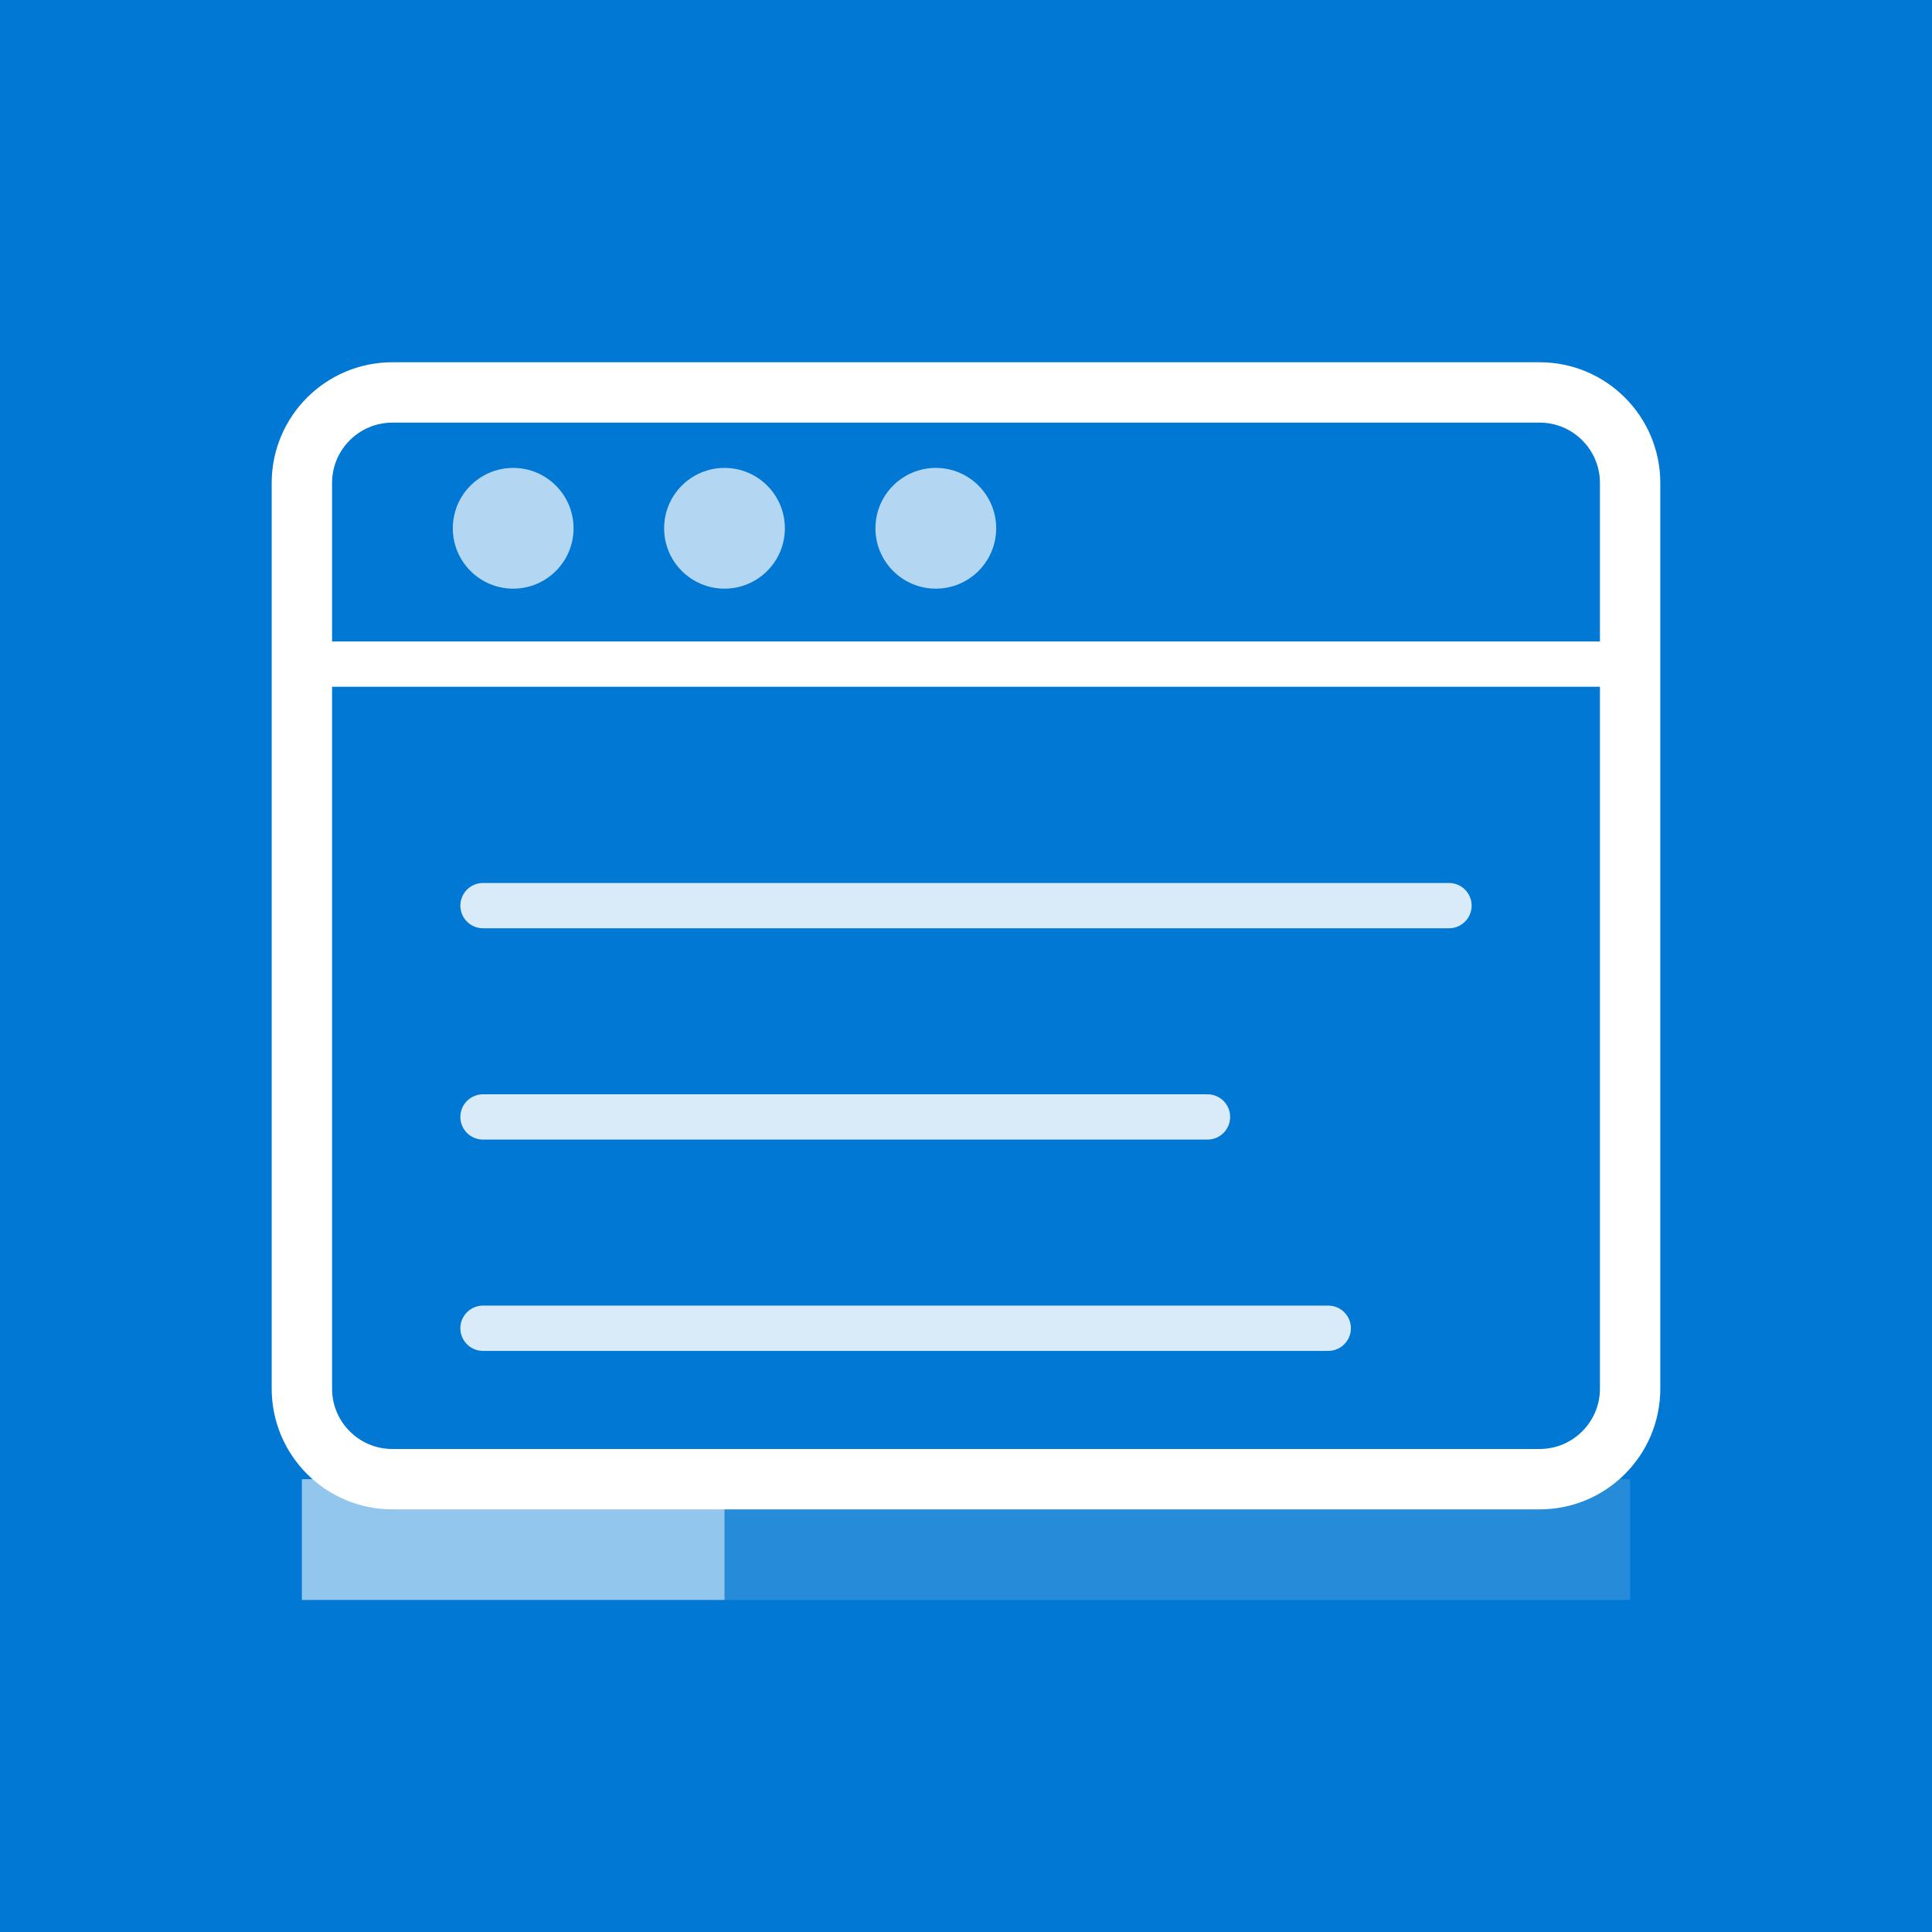
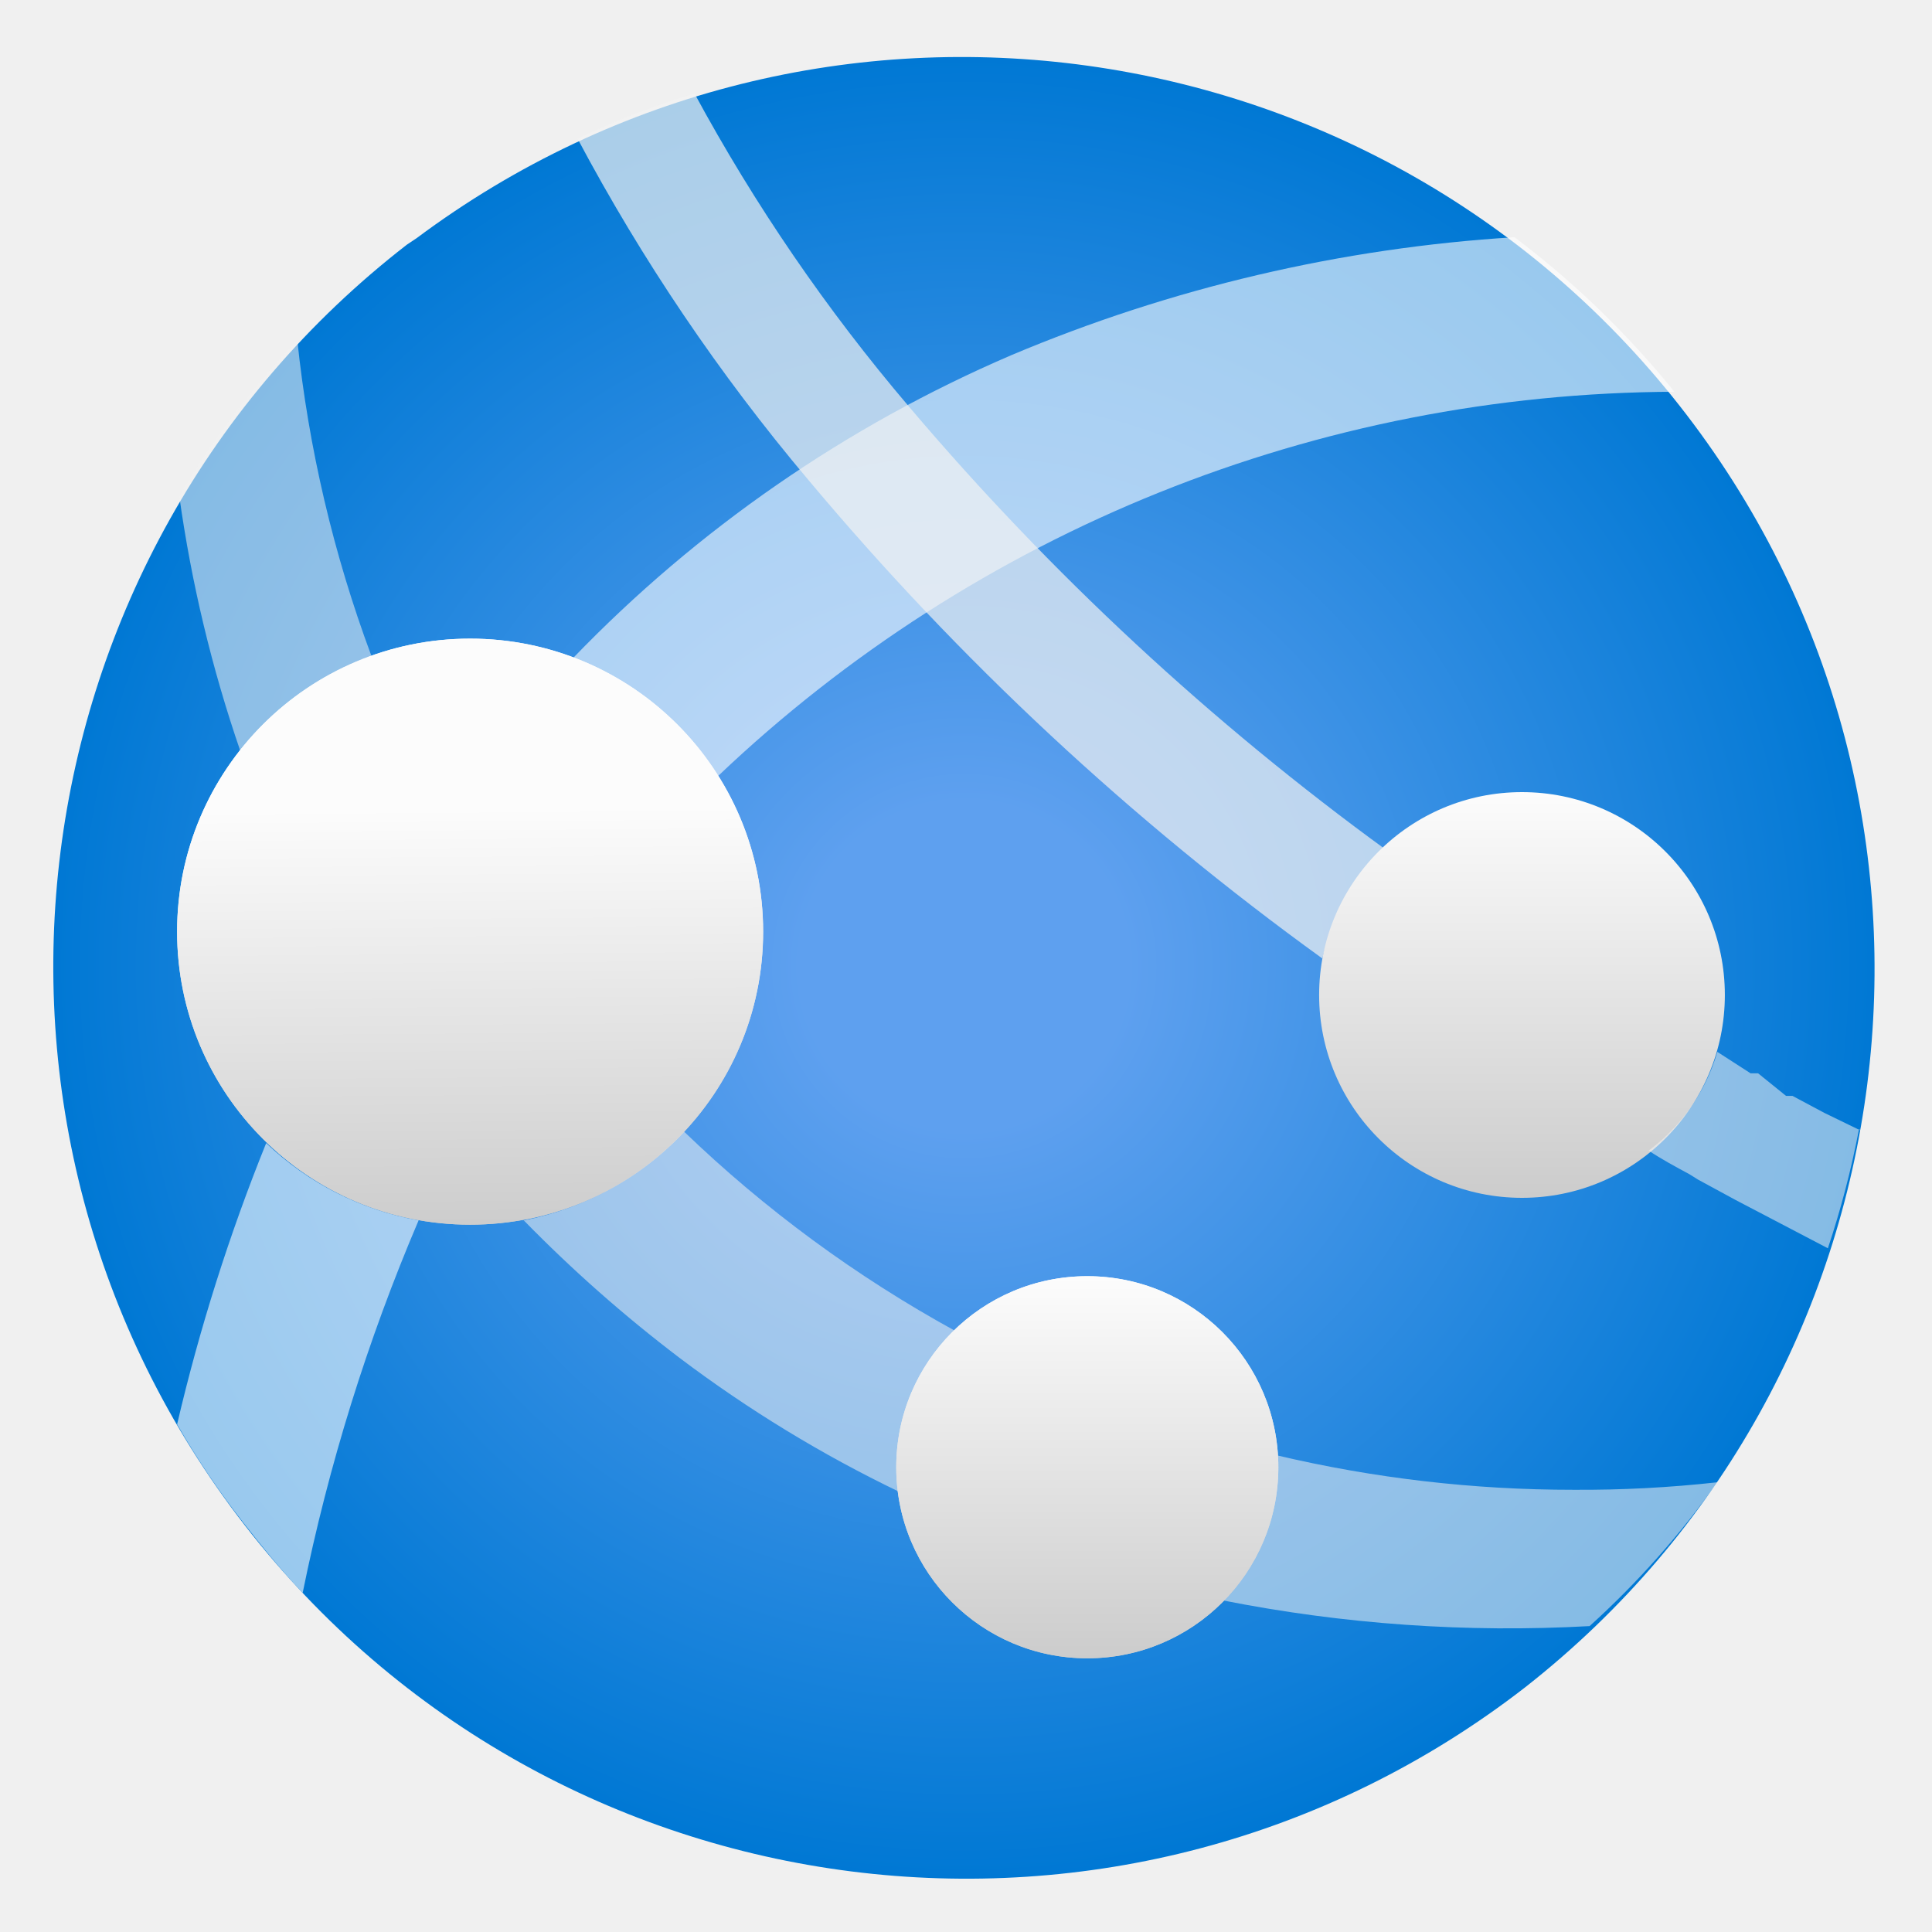
- <svg xmlns="http://www.w3.org/2000/svg" width="64" height="64" viewBox="0 0 64 64">
-   <rect width="64" height="64" fill="#0078D4" />
-   <rect x="10" y="13" width="44" height="36" rx="3" fill="none" stroke="white" stroke-width="2" />
-   <line x1="10" y1="22" x2="54" y2="22" stroke="white" stroke-width="1.5" />
-   <circle cx="17" cy="17.5" r="2" fill="white" opacity="0.7" />
-   <circle cx="24" cy="17.5" r="2" fill="white" opacity="0.7" />
-   <circle cx="31" cy="17.5" r="2" fill="white" opacity="0.7" />
-   <line x1="16" y1="30" x2="48" y2="30" stroke="white" stroke-width="1.5" stroke-linecap="round" opacity="0.85" />
-   <line x1="16" y1="37" x2="40" y2="37" stroke="white" stroke-width="1.5" stroke-linecap="round" opacity="0.85" />
-   <line x1="16" y1="44" x2="44" y2="44" stroke="white" stroke-width="1.5" stroke-linecap="round" opacity="0.85" />
-   <rect x="10" y="49" width="44" height="4" rx="0" fill="white" opacity="0.15" />
-   <rect x="10" y="49" width="14" height="4" fill="white" opacity="0.5" />
+ <svg xmlns="http://www.w3.org/2000/svg" id="b70acf0a-34b4-4bdf-9024-7496043ff915" width="18" height="18" viewBox="0 0 18 18">
+   <defs>
+     <radialGradient id="e2cf8746-c9a8-4eee-86c2-4951983c6032" cx="13428.81" cy="3518.86" r="56.67" gradientTransform="translate(-2005.33 -518.83) scale(0.15)" gradientUnits="userSpaceOnUse">
+       <stop offset="0.18" stop-color="#5ea0ef" />
+       <stop offset="1" stop-color="#0078d4" />
+     </radialGradient>
+     <linearGradient id="bdd213dd-d313-473c-8ff4-0133fd3a9033" x1="4.4" y1="11.48" x2="4.37" y2="7.53" gradientUnits="userSpaceOnUse">
+       <stop offset="0" stop-color="#ccc" />
+       <stop offset="1" stop-color="#fcfcfc" />
+     </linearGradient>
+     <linearGradient id="afcc63c5-3649-4476-a742-bcb53a569f3c" x1="10.13" y1="15.45" x2="10.13" y2="11.9" gradientUnits="userSpaceOnUse">
+       <stop offset="0" stop-color="#ccc" />
+       <stop offset="1" stop-color="#fcfcfc" />
+     </linearGradient>
+     <linearGradient id="bd873f0b-9954-4aa5-a3df-9f4c64e8729d" x1="14.18" y1="11.15" x2="14.18" y2="7.38" gradientUnits="userSpaceOnUse">
+       <stop offset="0" stop-color="#ccc" />
+       <stop offset="1" stop-color="#fcfcfc" />
+     </linearGradient>
+   </defs>
+   <path id="ee75dd06-1aca-4f76-9d11-d05a284020ad" d="M14.21,15.72A8.5,8.5,0,0,1,3.79,2.28l.09-.06a8.5,8.5,0,0,1,10.33,13.5" fill="url(#e2cf8746-c9a8-4eee-86c2-4951983c6032)" />
+   <path d="M6.69,7.23A13,13,0,0,1,15.6,3.65a8.47,8.47,0,0,0-1.49-1.44,14.34,14.34,0,0,0-4.69,1.1A12.54,12.54,0,0,0,5.34,6.13,2.76,2.76,0,0,1,6.69,7.23Z" fill="#fff" opacity="0.6" />
+   <path d="M2.48,10.65a17.86,17.86,0,0,0-.83,2.62,7.82,7.82,0,0,0,.62.92c.18.23.35.44.55.65A17.94,17.94,0,0,1,3.9,11.37,2.76,2.76,0,0,1,2.48,10.65Z" fill="#fff" opacity="0.6" />
+   <path d="M3.46,6.11a12,12,0,0,1-.69-2.94,8.15,8.15,0,0,0-1.1,1.45A12.69,12.69,0,0,0,2.24,7,2.69,2.69,0,0,1,3.46,6.11Z" fill="#f2f2f2" opacity="0.55" />
+   <circle cx="4.38" cy="8.68" r="2.73" fill="url(#bdd213dd-d313-473c-8ff4-0133fd3a9033)" />
+   <path d="M8.36,13.67A1.77,1.77,0,0,1,8.9,12.4a11.88,11.88,0,0,1-2.53-1.86,2.74,2.74,0,0,1-1.49.83,13.1,13.1,0,0,0,1.45,1.28A12.12,12.12,0,0,0,8.38,13.9,1.79,1.79,0,0,1,8.36,13.67Z" fill="#f2f2f2" opacity="0.55" />
+   <path d="M14.66,13.88a12,12,0,0,1-2.76-.32.41.41,0,0,1,0,.11,1.75,1.75,0,0,1-.51,1.24,13.69,13.69,0,0,0,3.42.24A8.21,8.21,0,0,0,16,13.81,11.5,11.5,0,0,1,14.66,13.88Z" fill="#f2f2f2" opacity="0.55" />
+   <circle cx="10.13" cy="13.67" r="1.78" fill="url(#afcc63c5-3649-4476-a742-bcb53a569f3c)" />
+   <path d="M12.32,8.93a1.83,1.83,0,0,1,.61-1A25.5,25.5,0,0,1,8.47,3.79a16.91,16.91,0,0,1-2-2.92,7.64,7.64,0,0,0-1.09.42A18.14,18.14,0,0,0,7.53,4.47,26.44,26.44,0,0,0,12.32,8.93Z" fill="#f2f2f2" opacity="0.7" />
+   <circle cx="14.18" cy="9.27" r="1.89" fill="url(#bd873f0b-9954-4aa5-a3df-9f4c64e8729d)" />
+   <path d="M17.35,10.54,17,10.37l0,0-.3-.16-.06,0L16.38,10l-.07,0L16,9.8a1.76,1.76,0,0,1-.64.92c.12.08.25.15.38.22l.08.05.35.19,0,0,.86.45h0a8.63,8.63,0,0,0,.29-1.11Z" fill="#f2f2f2" opacity="0.55" />
+   <circle cx="4.38" cy="8.68" r="2.73" fill="url(#bdd213dd-d313-473c-8ff4-0133fd3a9033)" />
+   <circle cx="10.13" cy="13.67" r="1.78" fill="url(#afcc63c5-3649-4476-a742-bcb53a569f3c)" />
</svg>
